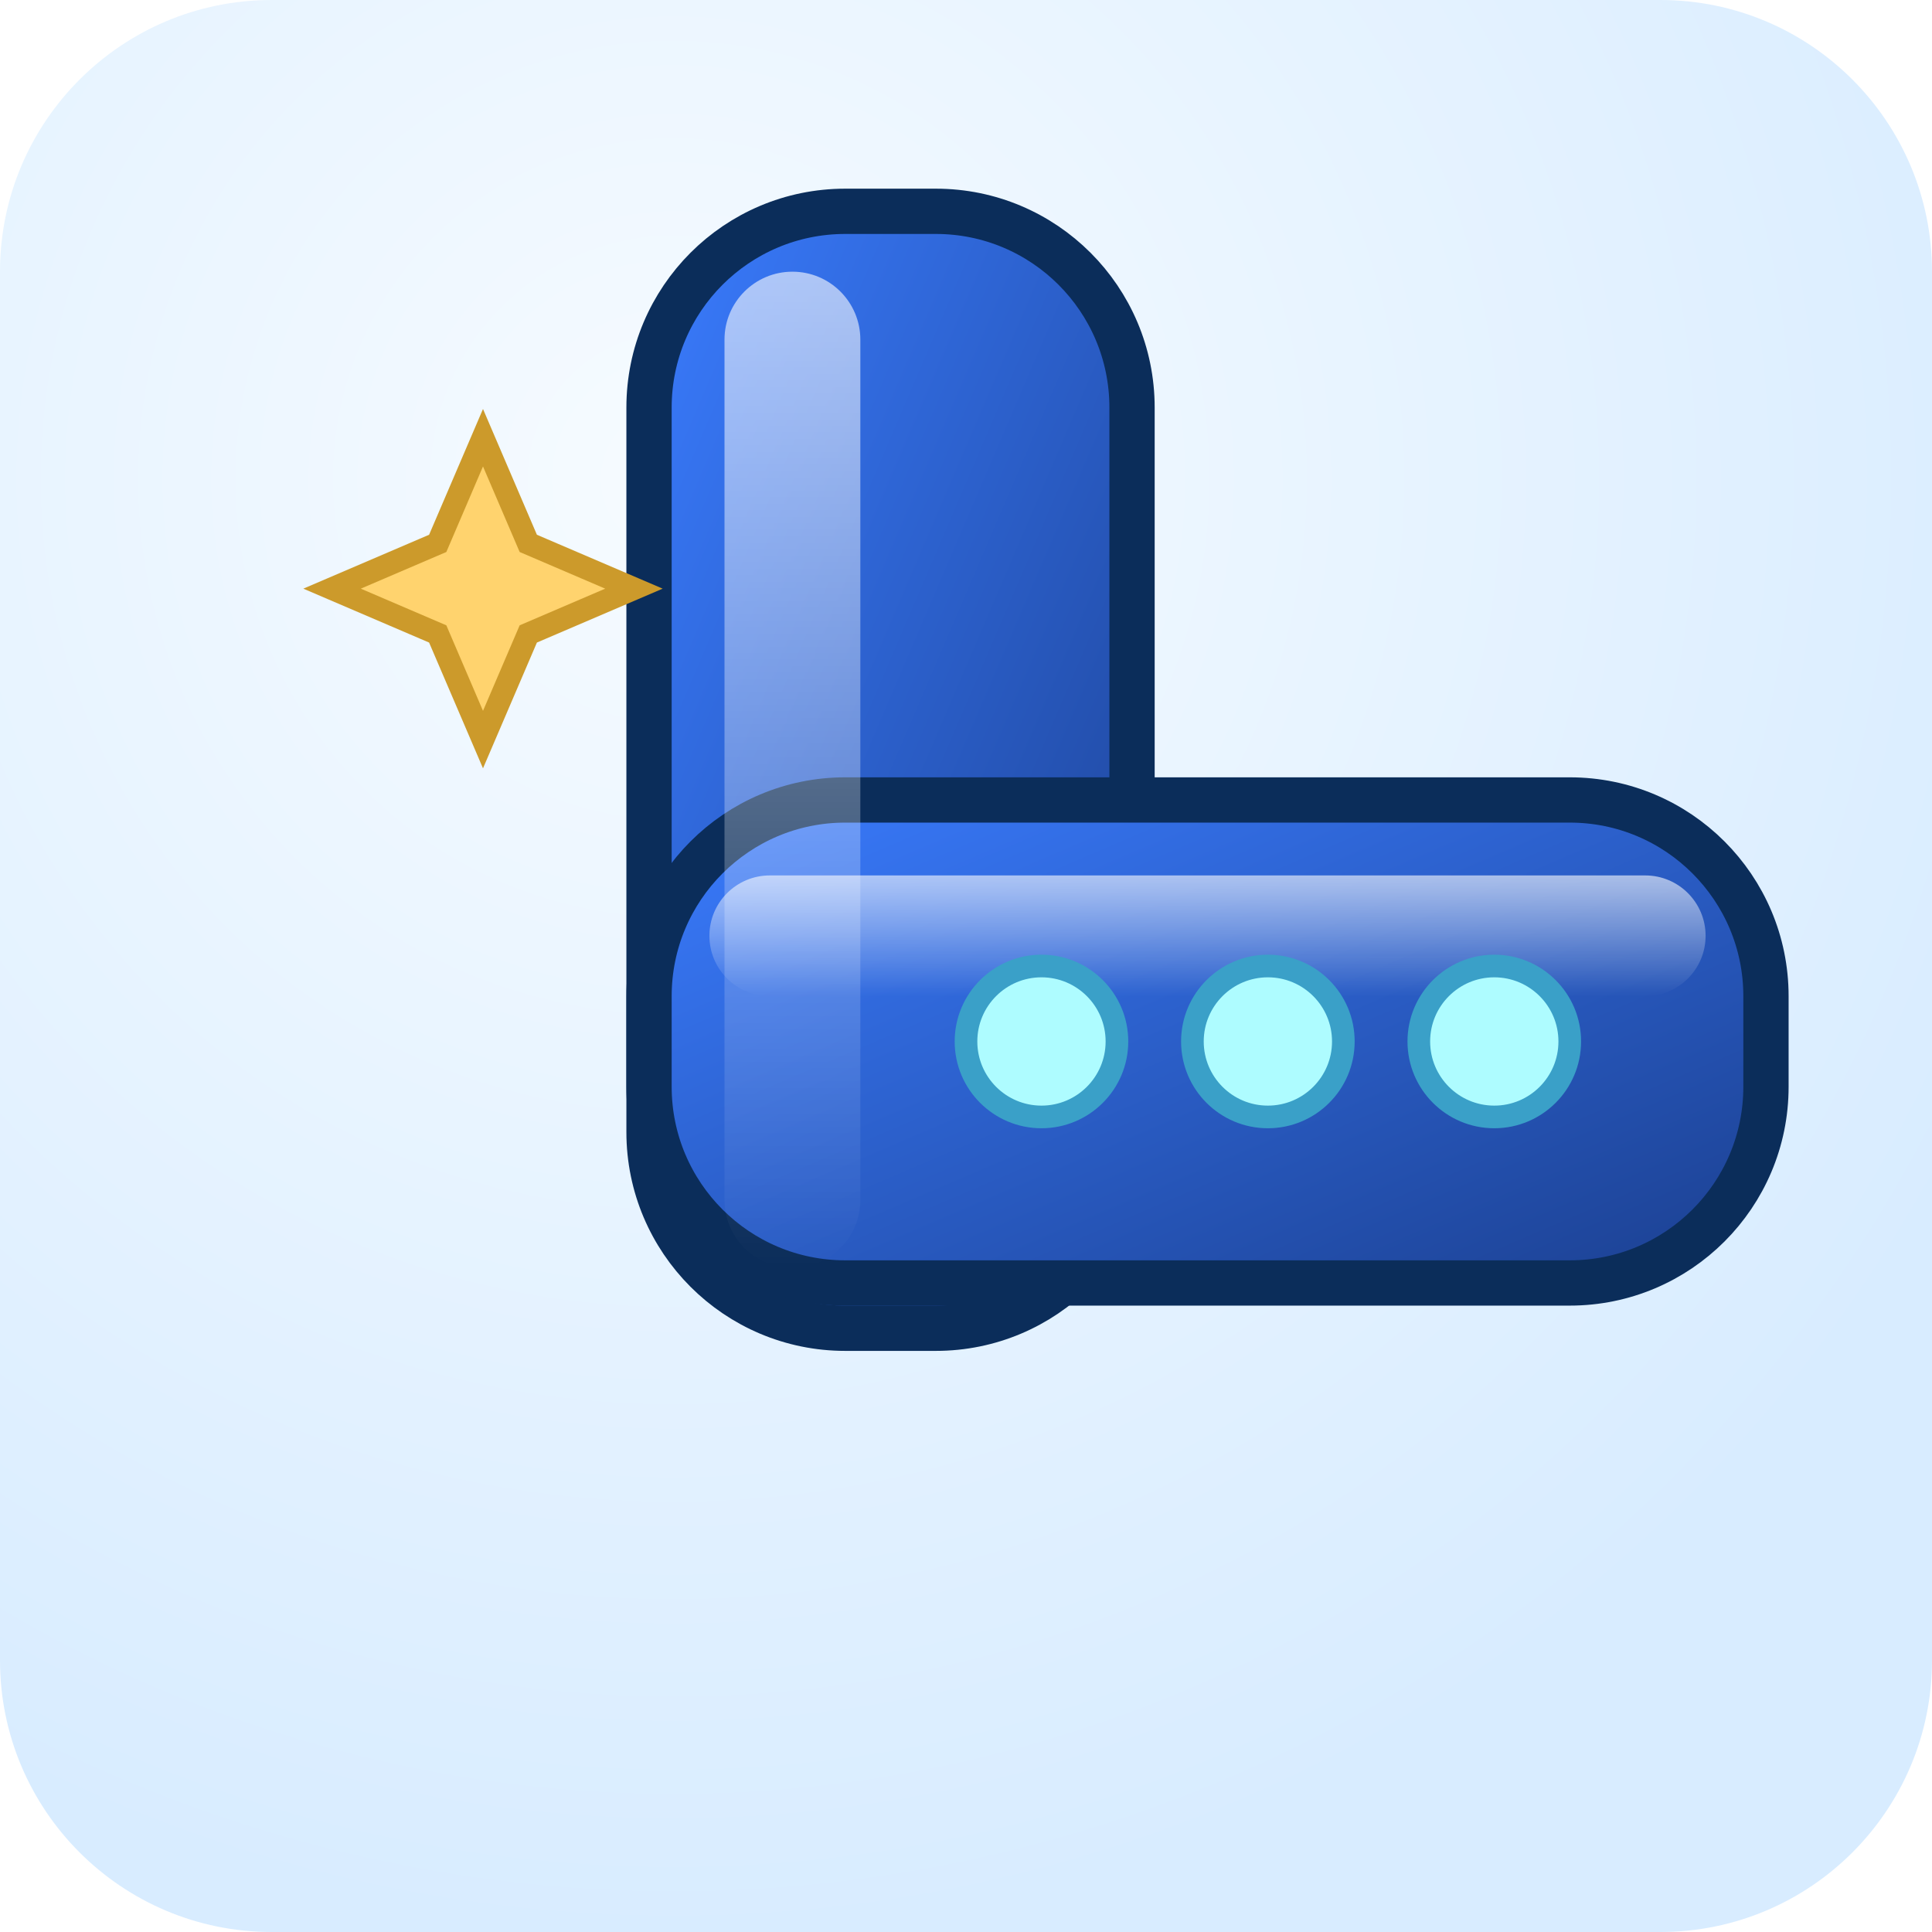
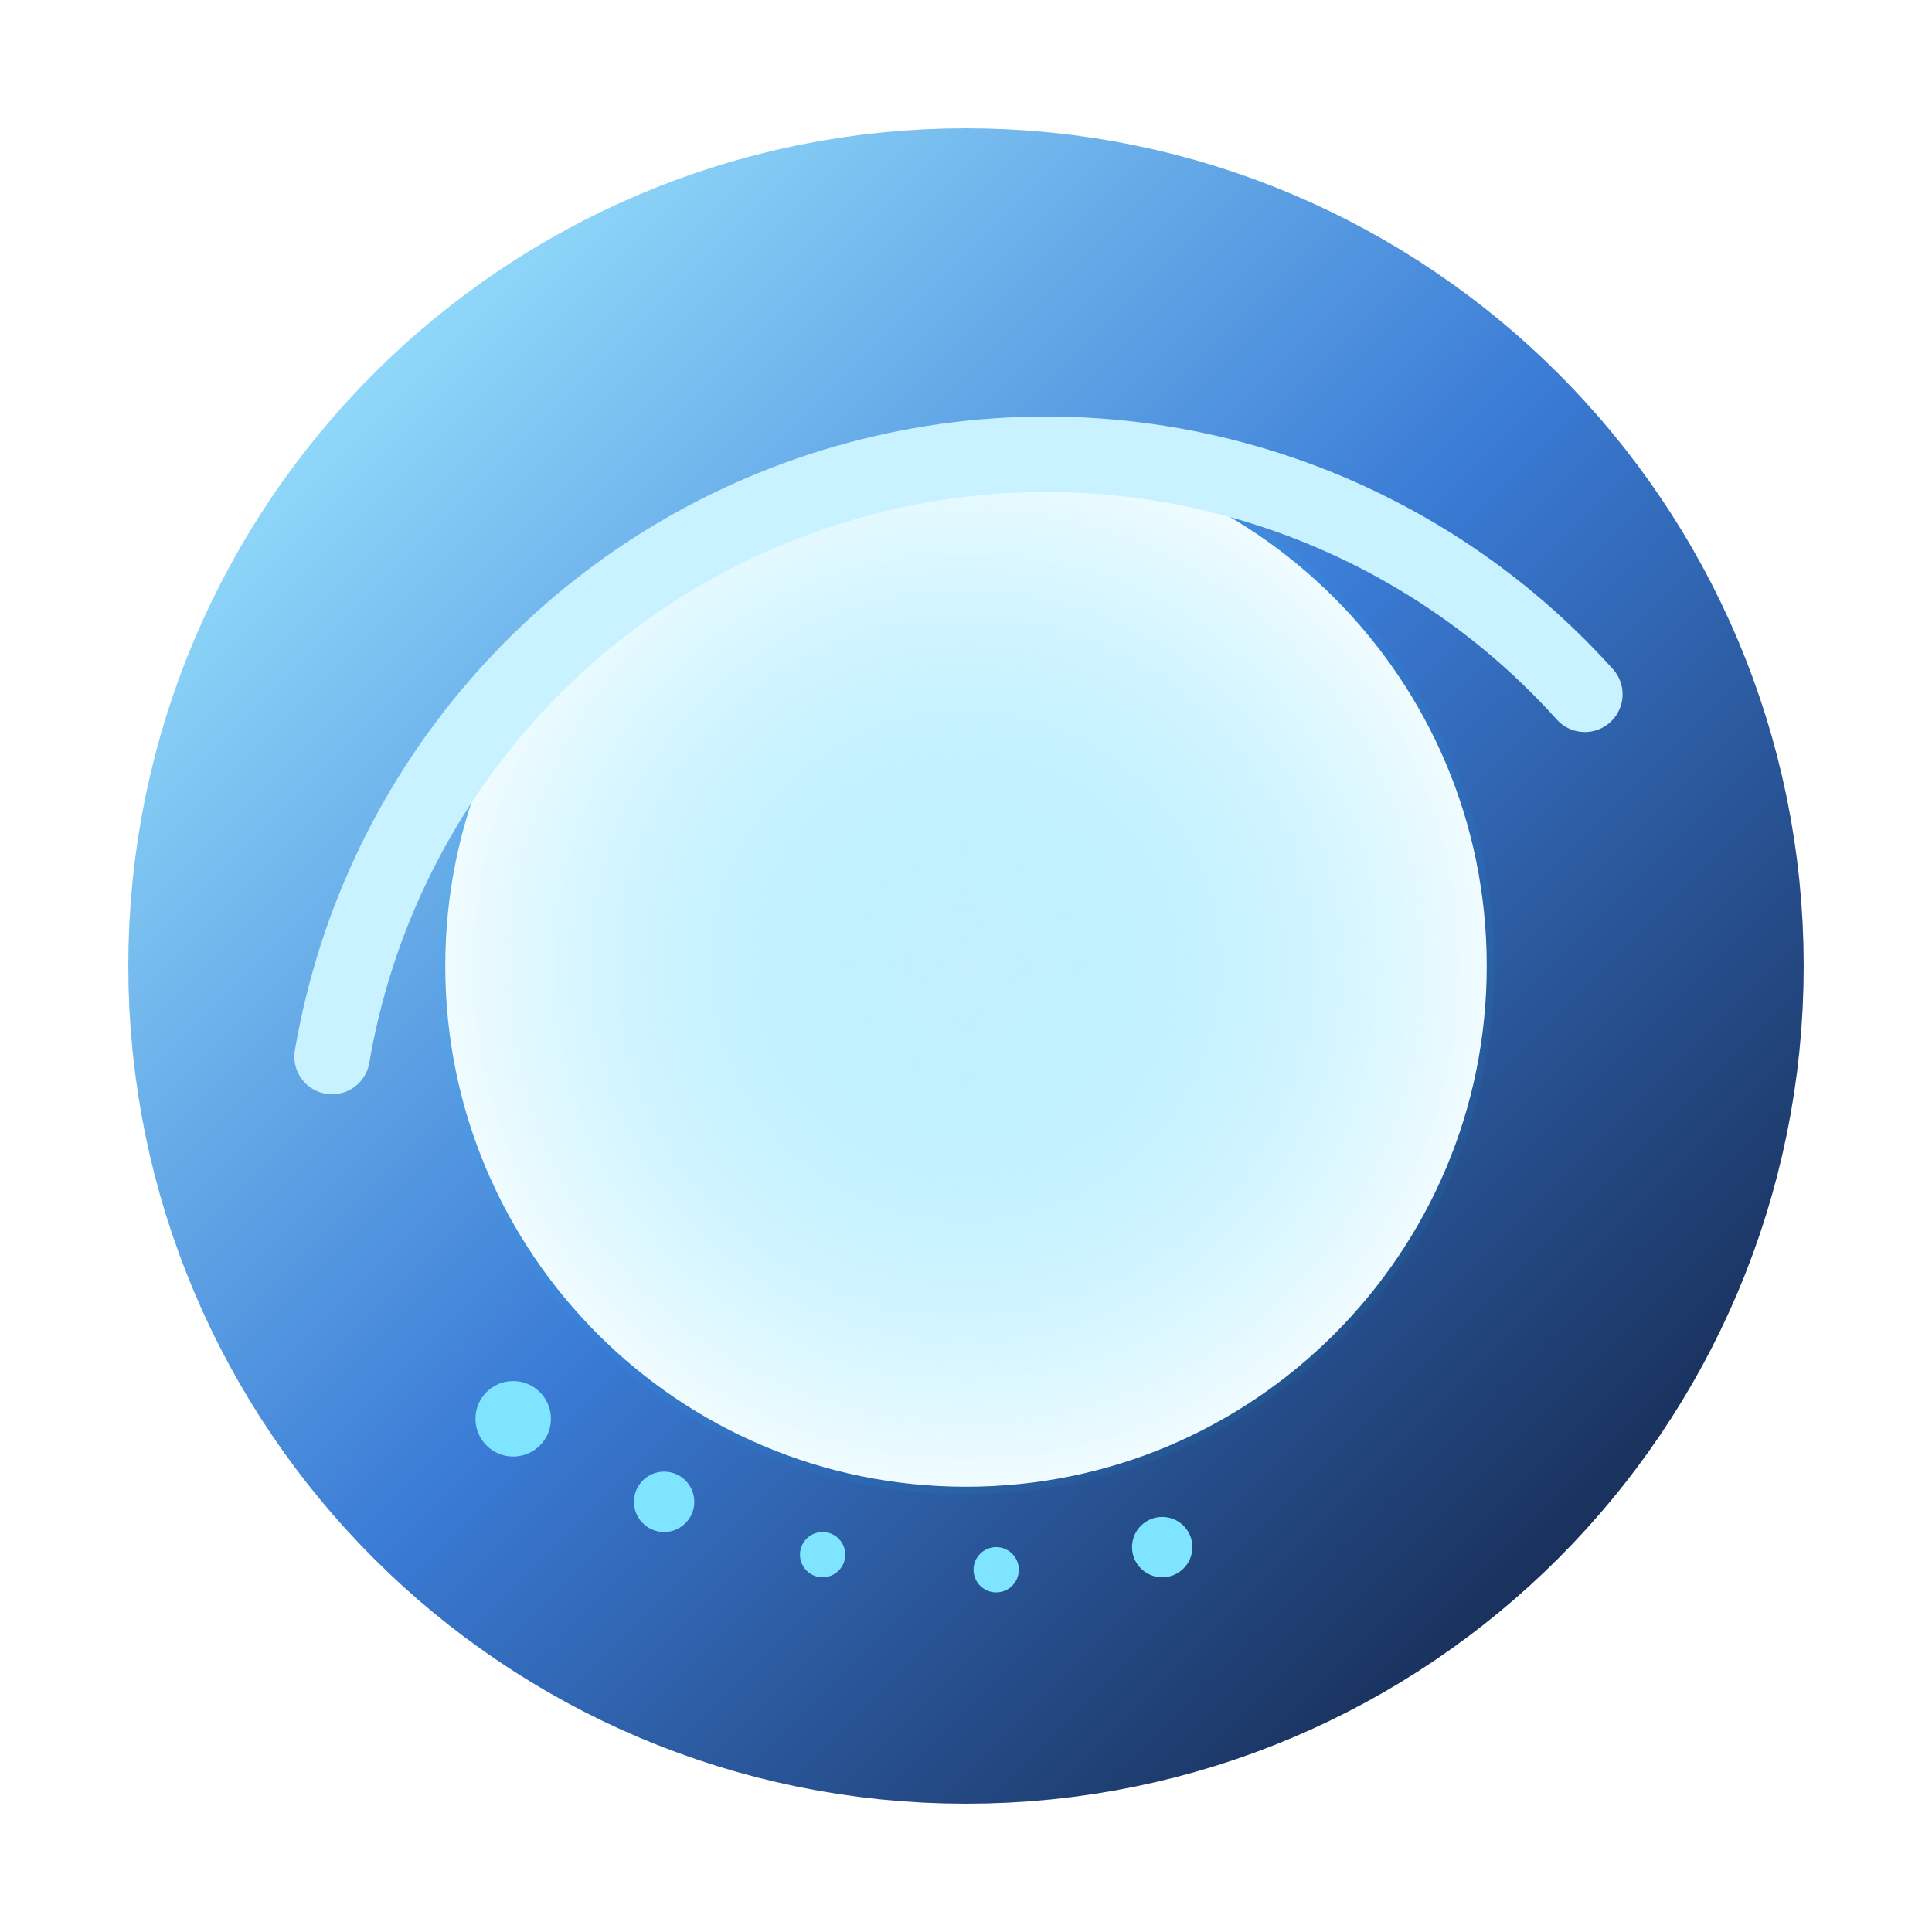
- <svg xmlns="http://www.w3.org/2000/svg" width="256" height="256" viewBox="0 0 256 256">
+ <svg xmlns="http://www.w3.org/2000/svg" viewBox="0 0 256 256">
  <defs>
-     <radialGradient id="bg" cx="35%" cy="25%" r="75%">
-       <stop offset="0%" stop-color="#f6fbff" />
-       <stop offset="100%" stop-color="#d8ecff" />
+     <linearGradient id="pipe" x1="0" y1="0" x2="1" y2="1">
+       <stop offset="0" stop-color="#9de6ff" />
+       <stop offset="0.5" stop-color="#3a7bd5" />
+       <stop offset="1" stop-color="#14264a" />
+     </linearGradient>
+     <radialGradient id="glow" cx="50%" cy="50%" r="55%">
+       <stop offset="0" stop-color="#9de6ff" stop-opacity="0.6" />
+       <stop offset="1" stop-color="#00c8ff" stop-opacity="0" />
    </radialGradient>
-     <linearGradient id="pipe" x1="0" y1="0" x2="1" y2="1">
-       <stop offset="0%" stop-color="#3a7cff" />
-       <stop offset="100%" stop-color="#1b3f8f" />
-     </linearGradient>
-     <linearGradient id="shine" x1="0" y1="0" x2="0" y2="1">
-       <stop offset="0%" stop-color="#ffffff" stop-opacity="0.6" />
-       <stop offset="100%" stop-color="#ffffff" stop-opacity="0" />
-     </linearGradient>
  </defs>
-   <rect x="0" y="0" width="256" height="256" rx="36" fill="url(#bg)" />
-   <rect x="86" y="28" width="64" height="148" rx="26" fill="url(#pipe)" stroke="#0b2d5a" stroke-width="6" />
-   <rect x="86" y="106" width="148" height="64" rx="26" fill="url(#pipe)" stroke="#0b2d5a" stroke-width="6" />
-   <rect x="96" y="36" width="18" height="132" rx="9" fill="url(#shine)" />
-   <rect x="94" y="116" width="132" height="16" rx="8" fill="url(#shine)" />
-   <circle cx="138" cy="138" r="10" fill="#aefcff" stroke="#3aa0c8" stroke-width="3" />
-   <circle cx="168" cy="138" r="10" fill="#aefcff" stroke="#3aa0c8" stroke-width="3" />
-   <circle cx="198" cy="138" r="10" fill="#aefcff" stroke="#3aa0c8" stroke-width="3" />
-   <path d="M64 58 L70 72 L84 78 L70 84 L64 98 L58 84 L44 78 L58 72 Z" fill="#ffd36e" stroke="#cc9a2b" stroke-width="3" />
+   <circle cx="128" cy="128" r="90" fill="none" stroke="url(#pipe)" stroke-width="42" />
+   <circle cx="128" cy="128" r="70" fill="url(#glow)" />
+   <path d="M44 140 A96 96 0 0 1 210 92" fill="none" stroke="#c8f2ff" stroke-width="10" stroke-linecap="round" />
+   <g fill="#7fe4ff">
+     <circle cx="68" cy="188" r="5" />
+     <circle cx="88" cy="199" r="4" />
+     <circle cx="109" cy="206" r="3" />
+     <circle cx="132" cy="208" r="3" />
+     <circle cx="154" cy="205" r="4" />
+   </g>
</svg>
